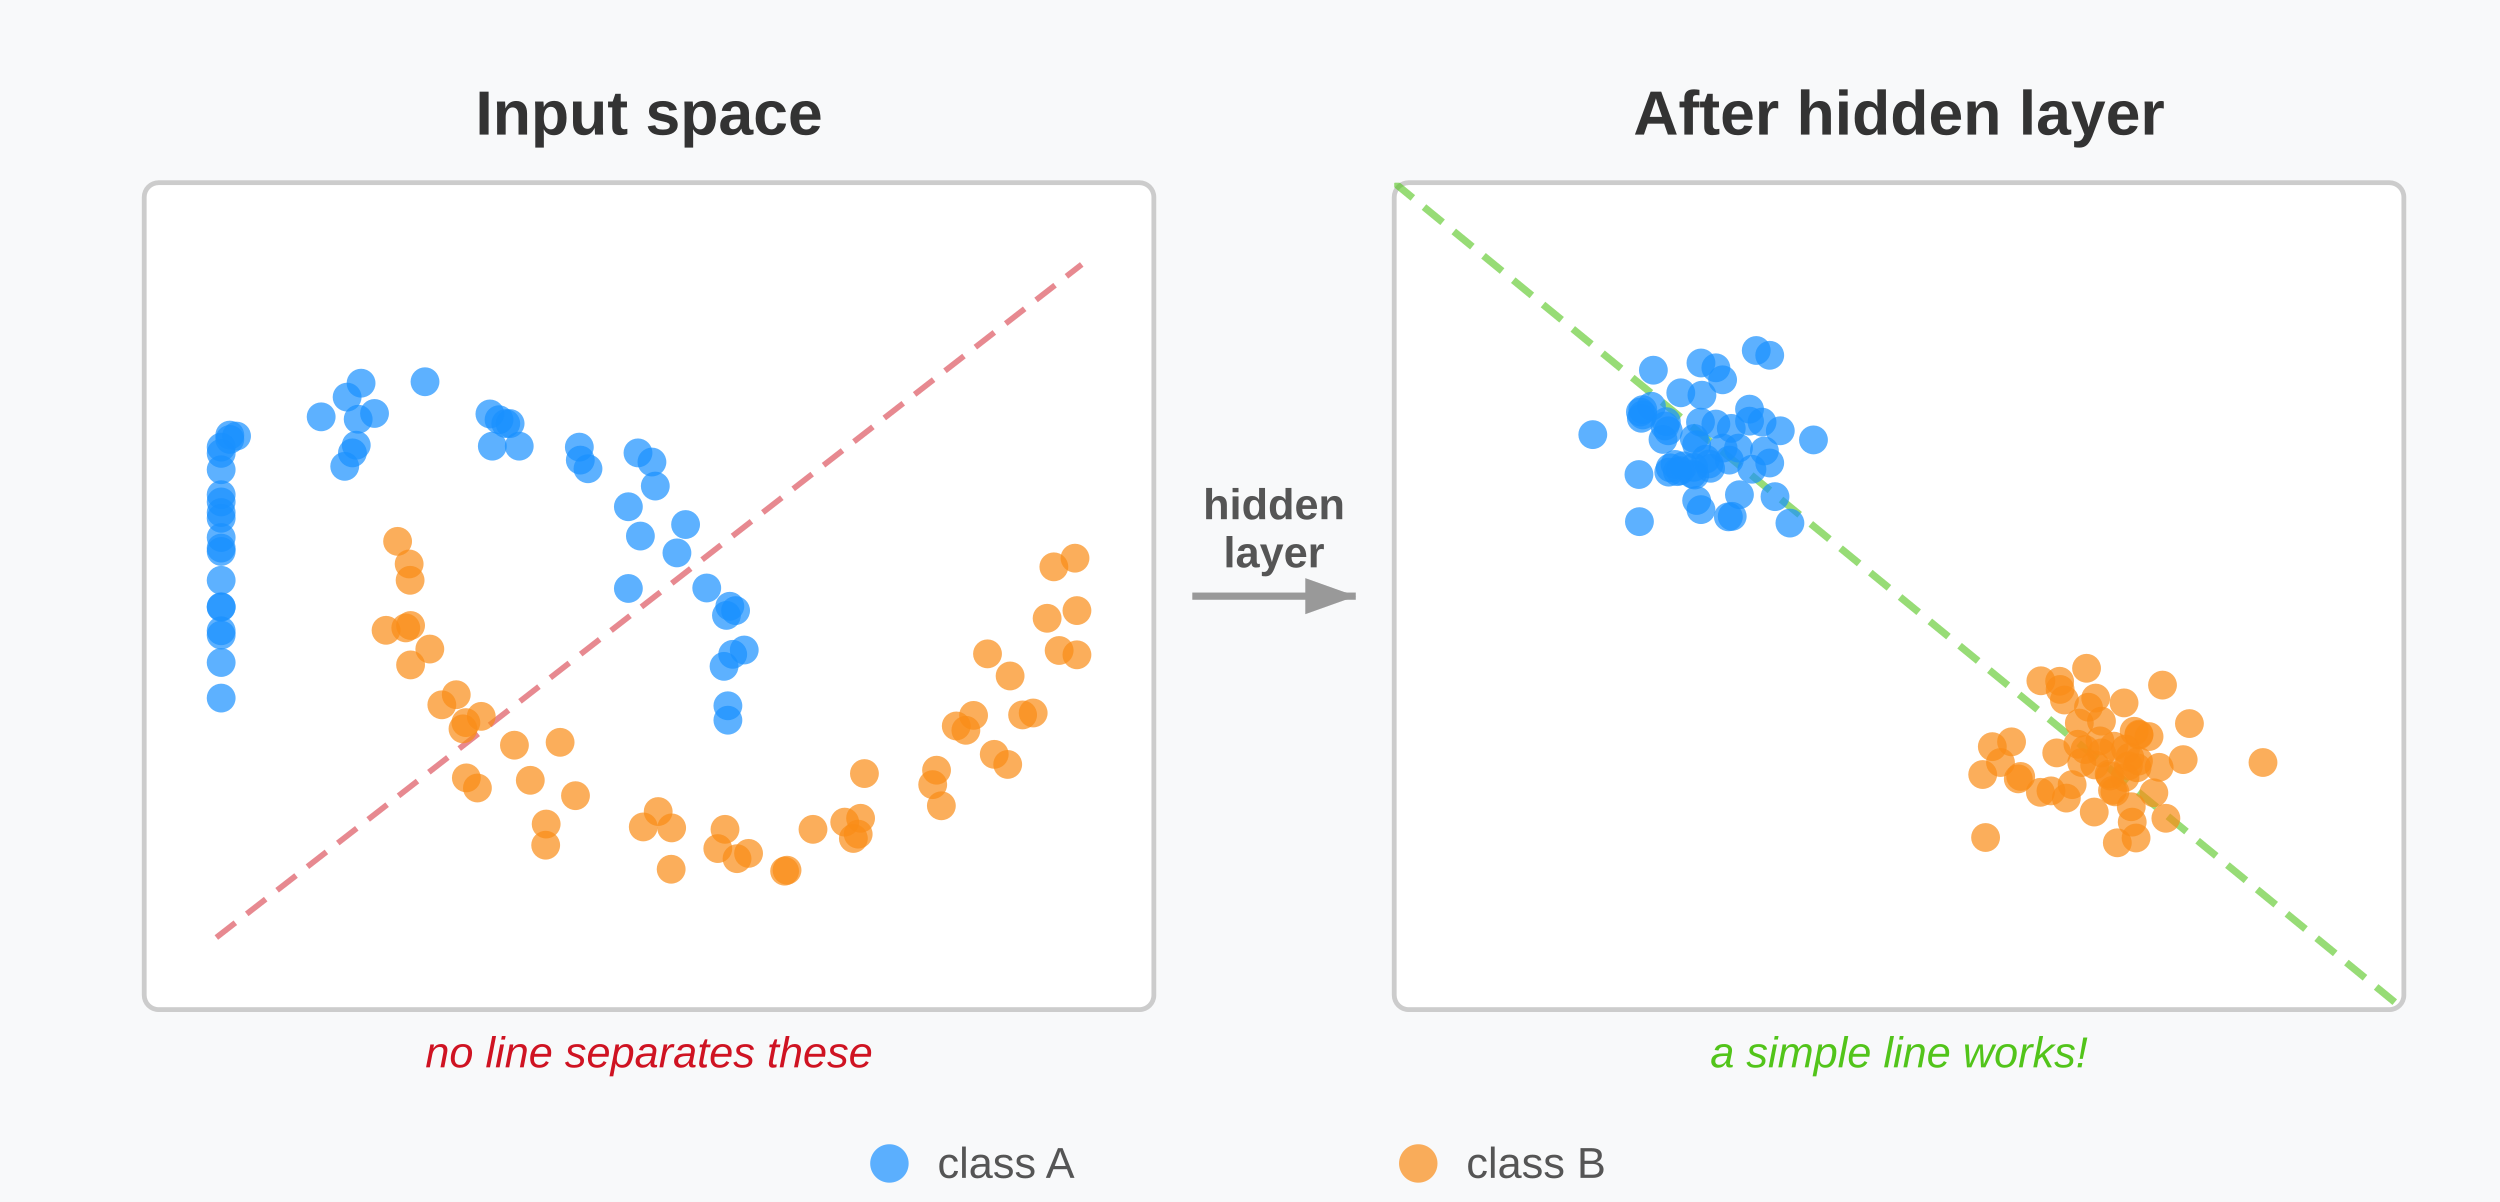
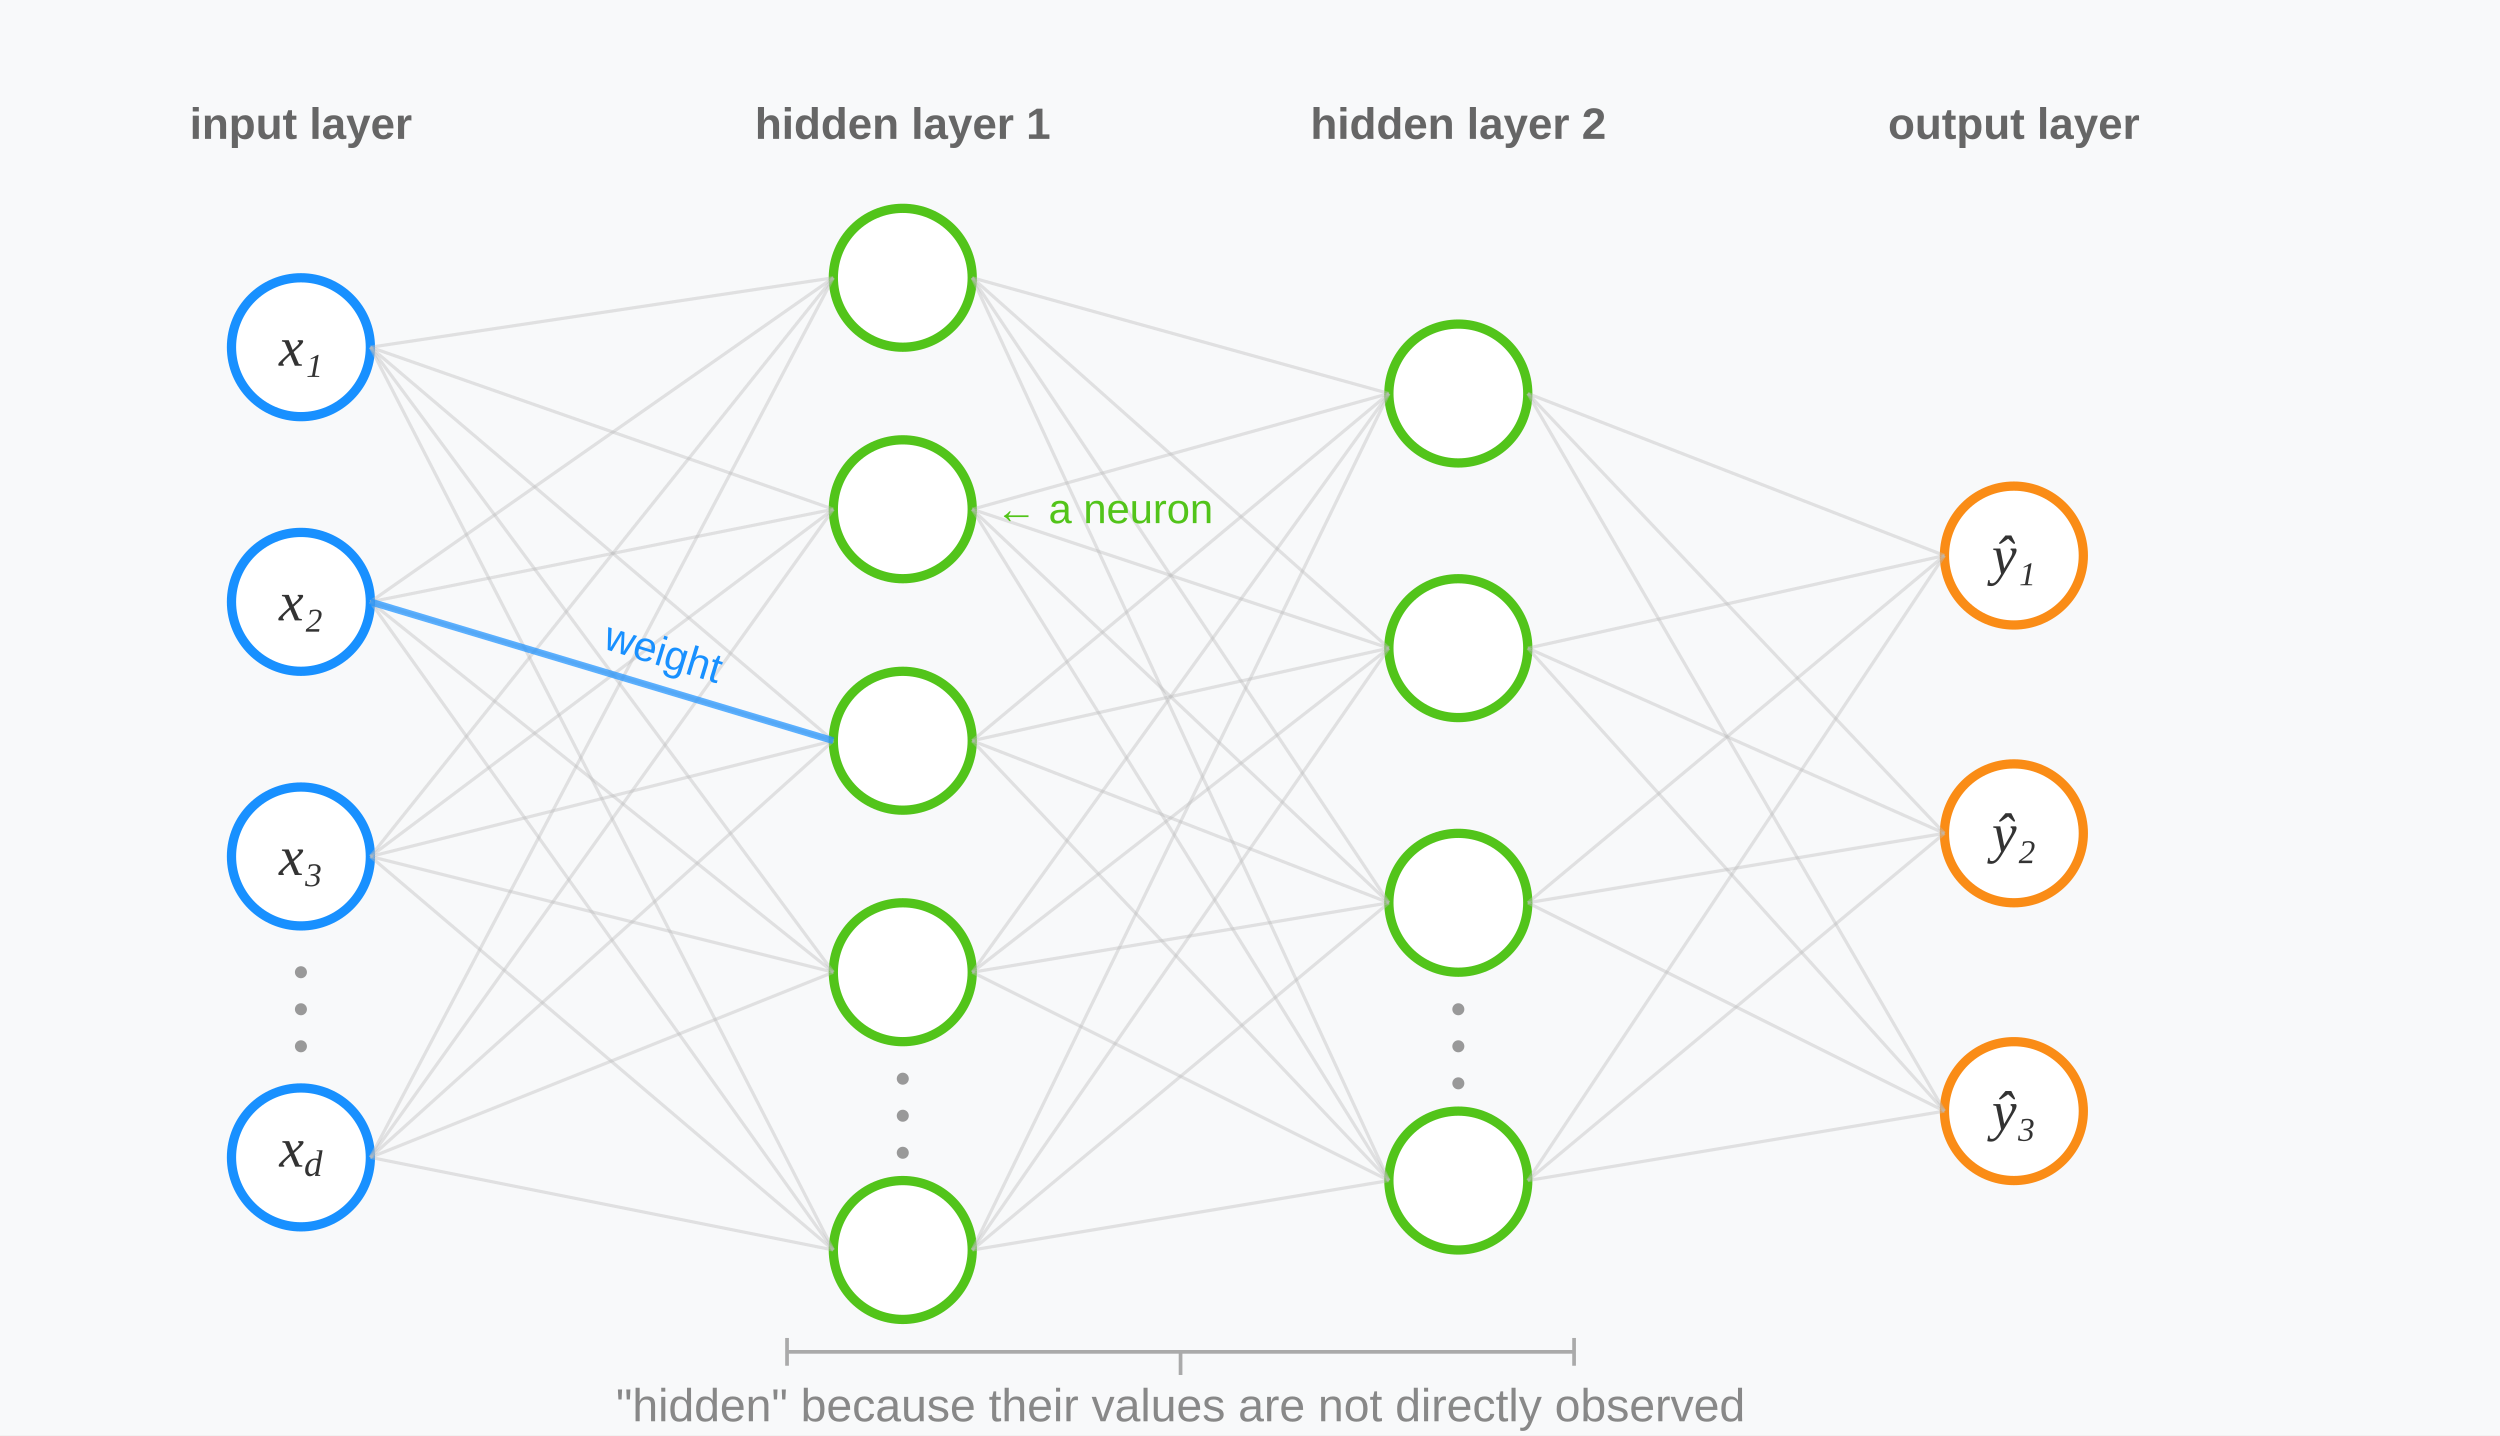
- <svg xmlns="http://www.w3.org/2000/svg" viewBox="0 0 520 250">
+ <svg xmlns="http://www.w3.org/2000/svg" viewBox="0 0 540 310">
  <style>
    .bg { fill: #f8f9fa; }
-     .panel { fill: #fff; stroke: #ccc; stroke-width: 1; }
-     .title { font-family: 'Arial', sans-serif; font-size: 13px; font-weight: bold; text-anchor: middle; fill: #333; }
-     .label-sm { font-family: 'Arial', sans-serif; font-size: 10px; text-anchor: middle; fill: #666; }
-     .anno { font-family: 'Arial', sans-serif; font-size: 9px; fill: #888; }
+     .node-in { fill: #fff; stroke: #1890ff; stroke-width: 2; }
+     .node-h1 { fill: #fff; stroke: #52c41a; stroke-width: 2; }
+     .node-h2 { fill: #fff; stroke: #52c41a; stroke-width: 2; }
+     .node-out { fill: #fff; stroke: #fa8c16; stroke-width: 2; }
+     .label { font-family: 'Georgia', 'Times New Roman', serif; font-size: 12px; fill: #333; font-style: italic; }
+     .label-sm { font-family: 'Georgia', 'Times New Roman', serif; font-size: 10px; fill: #555; font-style: italic; }
+     .anno { font-family: 'Arial', sans-serif; font-size: 9px; fill: #999; }
+     .anno-b { font-family: 'Arial', sans-serif; font-size: 9.5px; fill: #666; font-weight: bold; }
+     .brace-label { font-family: 'Arial', sans-serif; font-size: 10px; fill: #888; }
+     .conn { stroke: #bbb; stroke-width: 0.7; opacity: 0.4; }
+     .callout { font-family: 'Arial', sans-serif; font-size: 9px; fill: #555; }
+     .dash { stroke: #aaa; stroke-width: 0.8; stroke-dasharray: 3,2; }
  </style>
  <defs>
-     <marker id="arr-main" markerWidth="7" markerHeight="5" refX="7" refY="2.5" orient="auto">
-       <path d="M0,0 L7,2.5 L0,5 Z" fill="#999" />
+     <marker id="arr" markerWidth="6" markerHeight="4" refX="6" refY="2" orient="auto">
+       <path d="M0,0 L6,2 L0,4 Z" fill="#999" />
    </marker>
-     <clipPath id="clip-left">
-       <rect x="30" y="38" width="210" height="172" />
-     </clipPath>
-     <clipPath id="clip-right">
-       <rect x="290" y="38" width="210" height="172" />
-     </clipPath>
  </defs>
-   <rect width="520" height="250" class="bg" />
-   <rect x="30" y="38" width="210" height="172" rx="3" class="panel" />
-   <text x="135" y="28" class="title">Input space</text>
-   <g clip-path="url(#clip-left)">
-     <line x1="45" y1="195" x2="225" y2="55" stroke="#cf1322" stroke-width="1.2" stroke-dasharray="5,3" opacity="0.5" />
-     <circle cx="151.4" cy="146.8" r="3" fill="#1890ff" opacity="0.7" />
-     <circle cx="151.4" cy="149.8" r="3" fill="#1890ff" opacity="0.7" />
-     <circle cx="150.6" cy="138.6" r="3" fill="#1890ff" opacity="0.7" />
-     <circle cx="154.8" cy="135.2" r="3" fill="#1890ff" opacity="0.7" />
-     <circle cx="151.8" cy="126.1" r="3" fill="#1890ff" opacity="0.7" />
-     <circle cx="152.4" cy="136.1" r="3" fill="#1890ff" opacity="0.7" />
-     <circle cx="153.0" cy="127.0" r="3" fill="#1890ff" opacity="0.7" />
-     <circle cx="151.1" cy="128.0" r="3" fill="#1890ff" opacity="0.7" />
-     <circle cx="130.7" cy="122.4" r="3" fill="#1890ff" opacity="0.7" />
-     <circle cx="147.0" cy="122.3" r="3" fill="#1890ff" opacity="0.7" />
-     <circle cx="140.8" cy="115.0" r="3" fill="#1890ff" opacity="0.7" />
-     <circle cx="142.6" cy="109.1" r="3" fill="#1890ff" opacity="0.7" />
-     <circle cx="133.2" cy="111.5" r="3" fill="#1890ff" opacity="0.7" />
-     <circle cx="132.7" cy="94.2" r="3" fill="#1890ff" opacity="0.7" />
-     <circle cx="135.6" cy="96.1" r="3" fill="#1890ff" opacity="0.7" />
-     <circle cx="136.3" cy="101.1" r="3" fill="#1890ff" opacity="0.7" />
-     <circle cx="130.7" cy="105.4" r="3" fill="#1890ff" opacity="0.7" />
-     <circle cx="120.5" cy="93.0" r="3" fill="#1890ff" opacity="0.7" />
-     <circle cx="122.3" cy="97.5" r="3" fill="#1890ff" opacity="0.7" />
-     <circle cx="120.7" cy="95.7" r="3" fill="#1890ff" opacity="0.7" />
-     <circle cx="108.0" cy="92.8" r="3" fill="#1890ff" opacity="0.7" />
-     <circle cx="105.2" cy="88.1" r="3" fill="#1890ff" opacity="0.7" />
-     <circle cx="106.1" cy="88.1" r="3" fill="#1890ff" opacity="0.7" />
-     <circle cx="102.4" cy="92.8" r="3" fill="#1890ff" opacity="0.7" />
-     <circle cx="103.8" cy="87.3" r="3" fill="#1890ff" opacity="0.7" />
-     <circle cx="101.9" cy="86.1" r="3" fill="#1890ff" opacity="0.7" />
-     <circle cx="88.4" cy="79.4" r="3" fill="#1890ff" opacity="0.7" />
-     <circle cx="72.2" cy="82.6" r="3" fill="#1890ff" opacity="0.7" />
-     <circle cx="77.9" cy="86.0" r="3" fill="#1890ff" opacity="0.7" />
-     <circle cx="75.1" cy="79.7" r="3" fill="#1890ff" opacity="0.7" />
-     <circle cx="74.1" cy="92.6" r="3" fill="#1890ff" opacity="0.7" />
-     <circle cx="74.5" cy="87.2" r="3" fill="#1890ff" opacity="0.7" />
-     <circle cx="73.3" cy="94.2" r="3" fill="#1890ff" opacity="0.7" />
-     <circle cx="71.7" cy="97.0" r="3" fill="#1890ff" opacity="0.7" />
-     <circle cx="66.8" cy="86.7" r="3" fill="#1890ff" opacity="0.7" />
-     <circle cx="47.8" cy="90.5" r="3" fill="#1890ff" opacity="0.7" />
-     <circle cx="47.8" cy="91.4" r="3" fill="#1890ff" opacity="0.7" />
-     <circle cx="49.2" cy="90.7" r="3" fill="#1890ff" opacity="0.7" />
-     <circle cx="46.0" cy="94.3" r="3" fill="#1890ff" opacity="0.7" />
-     <circle cx="46.0" cy="93.0" r="3" fill="#1890ff" opacity="0.7" />
-     <circle cx="46.0" cy="97.7" r="3" fill="#1890ff" opacity="0.7" />
-     <circle cx="46.0" cy="104.4" r="3" fill="#1890ff" opacity="0.7" />
-     <circle cx="46.0" cy="102.9" r="3" fill="#1890ff" opacity="0.7" />
-     <circle cx="46.0" cy="106.6" r="3" fill="#1890ff" opacity="0.7" />
-     <circle cx="46.0" cy="107.8" r="3" fill="#1890ff" opacity="0.7" />
-     <circle cx="46.0" cy="120.7" r="3" fill="#1890ff" opacity="0.7" />
-     <circle cx="46.0" cy="114.0" r="3" fill="#1890ff" opacity="0.7" />
-     <circle cx="46.0" cy="114.7" r="3" fill="#1890ff" opacity="0.7" />
-     <circle cx="46.0" cy="111.8" r="3" fill="#1890ff" opacity="0.7" />
-     <circle cx="46.0" cy="126.3" r="3" fill="#1890ff" opacity="0.7" />
-     <circle cx="46.0" cy="131.2" r="3" fill="#1890ff" opacity="0.7" />
-     <circle cx="46.0" cy="132.1" r="3" fill="#1890ff" opacity="0.7" />
-     <circle cx="46.0" cy="126.2" r="3" fill="#1890ff" opacity="0.7" />
-     <circle cx="46.0" cy="137.8" r="3" fill="#1890ff" opacity="0.7" />
-     <circle cx="46.0" cy="145.2" r="3" fill="#1890ff" opacity="0.7" />
-     <circle cx="82.7" cy="112.6" r="3" fill="#fa8c16" opacity="0.7" />
-     <circle cx="85.3" cy="120.7" r="3" fill="#fa8c16" opacity="0.7" />
-     <circle cx="85.1" cy="117.3" r="3" fill="#fa8c16" opacity="0.7" />
-     <circle cx="80.3" cy="131.1" r="3" fill="#fa8c16" opacity="0.7" />
-     <circle cx="85.4" cy="130.1" r="3" fill="#fa8c16" opacity="0.7" />
-     <circle cx="84.4" cy="130.6" r="3" fill="#fa8c16" opacity="0.7" />
-     <circle cx="89.4" cy="135.0" r="3" fill="#fa8c16" opacity="0.7" />
-     <circle cx="91.9" cy="146.6" r="3" fill="#fa8c16" opacity="0.7" />
-     <circle cx="85.4" cy="138.3" r="3" fill="#fa8c16" opacity="0.7" />
-     <circle cx="96.9" cy="150.3" r="3" fill="#fa8c16" opacity="0.7" />
-     <circle cx="94.9" cy="144.5" r="3" fill="#fa8c16" opacity="0.7" />
-     <circle cx="100.1" cy="149.0" r="3" fill="#fa8c16" opacity="0.7" />
-     <circle cx="96.3" cy="151.6" r="3" fill="#fa8c16" opacity="0.7" />
-     <circle cx="97.0" cy="161.8" r="3" fill="#fa8c16" opacity="0.7" />
-     <circle cx="107.0" cy="155.0" r="3" fill="#fa8c16" opacity="0.7" />
-     <circle cx="99.3" cy="163.9" r="3" fill="#fa8c16" opacity="0.7" />
-     <circle cx="110.3" cy="162.3" r="3" fill="#fa8c16" opacity="0.7" />
-     <circle cx="116.5" cy="154.4" r="3" fill="#fa8c16" opacity="0.7" />
-     <circle cx="113.6" cy="171.4" r="3" fill="#fa8c16" opacity="0.7" />
-     <circle cx="119.7" cy="165.5" r="3" fill="#fa8c16" opacity="0.7" />
-     <circle cx="113.5" cy="175.8" r="3" fill="#fa8c16" opacity="0.7" />
-     <circle cx="133.8" cy="172.0" r="3" fill="#fa8c16" opacity="0.7" />
-     <circle cx="136.9" cy="168.8" r="3" fill="#fa8c16" opacity="0.7" />
-     <circle cx="139.7" cy="172.2" r="3" fill="#fa8c16" opacity="0.7" />
-     <circle cx="149.3" cy="176.5" r="3" fill="#fa8c16" opacity="0.7" />
-     <circle cx="139.6" cy="180.8" r="3" fill="#fa8c16" opacity="0.7" />
-     <circle cx="150.8" cy="172.5" r="3" fill="#fa8c16" opacity="0.7" />
-     <circle cx="153.3" cy="178.6" r="3" fill="#fa8c16" opacity="0.7" />
-     <circle cx="163.7" cy="181.0" r="3" fill="#fa8c16" opacity="0.7" />
-     <circle cx="155.7" cy="177.5" r="3" fill="#fa8c16" opacity="0.7" />
-     <circle cx="163.2" cy="181.2" r="3" fill="#fa8c16" opacity="0.7" />
-     <circle cx="178.5" cy="173.5" r="3" fill="#fa8c16" opacity="0.7" />
-     <circle cx="169.1" cy="172.5" r="3" fill="#fa8c16" opacity="0.7" />
-     <circle cx="179.0" cy="170.2" r="3" fill="#fa8c16" opacity="0.7" />
-     <circle cx="177.5" cy="174.4" r="3" fill="#fa8c16" opacity="0.7" />
-     <circle cx="179.8" cy="160.9" r="3" fill="#fa8c16" opacity="0.7" />
-     <circle cx="175.7" cy="171.0" r="3" fill="#fa8c16" opacity="0.7" />
-     <circle cx="195.8" cy="167.6" r="3" fill="#fa8c16" opacity="0.7" />
-     <circle cx="194.0" cy="163.2" r="3" fill="#fa8c16" opacity="0.7" />
-     <circle cx="194.8" cy="160.2" r="3" fill="#fa8c16" opacity="0.7" />
-     <circle cx="198.9" cy="151.0" r="3" fill="#fa8c16" opacity="0.7" />
-     <circle cx="200.9" cy="151.9" r="3" fill="#fa8c16" opacity="0.7" />
-     <circle cx="209.6" cy="159.0" r="3" fill="#fa8c16" opacity="0.7" />
-     <circle cx="206.8" cy="156.9" r="3" fill="#fa8c16" opacity="0.7" />
-     <circle cx="202.5" cy="148.8" r="3" fill="#fa8c16" opacity="0.7" />
-     <circle cx="212.7" cy="148.7" r="3" fill="#fa8c16" opacity="0.7" />
-     <circle cx="214.9" cy="148.3" r="3" fill="#fa8c16" opacity="0.7" />
-     <circle cx="210.1" cy="140.6" r="3" fill="#fa8c16" opacity="0.7" />
-     <circle cx="205.4" cy="136.0" r="3" fill="#fa8c16" opacity="0.7" />
-     <circle cx="224.0" cy="136.2" r="3" fill="#fa8c16" opacity="0.7" />
-     <circle cx="220.3" cy="135.3" r="3" fill="#fa8c16" opacity="0.7" />
-     <circle cx="217.8" cy="128.6" r="3" fill="#fa8c16" opacity="0.7" />
-     <circle cx="219.2" cy="117.9" r="3" fill="#fa8c16" opacity="0.7" />
-     <circle cx="224.0" cy="127.0" r="3" fill="#fa8c16" opacity="0.7" />
-     <circle cx="223.6" cy="116.1" r="3" fill="#fa8c16" opacity="0.7" />
-   </g>
-   <text x="135" y="222" class="anno" text-anchor="middle" style="fill:#cf1322;font-style:italic">no line separates these</text>
-   <line x1="248" y1="124" x2="282" y2="124" stroke="#999" stroke-width="1.5" marker-end="url(#arr-main)" />
-   <text x="265" y="108" class="anno" text-anchor="middle" style="font-weight:bold;fill:#555">hidden</text>
-   <text x="265" y="118" class="anno" text-anchor="middle" style="font-weight:bold;fill:#555">layer</text>
-   <rect x="290" y="38" width="210" height="172" rx="3" class="panel" />
-   <text x="395" y="28" class="title">After hidden layer</text>
-   <g clip-path="url(#clip-right)">
-     <line x1="290" y1="38" x2="500" y2="210" stroke="#52c41a" stroke-width="1.5" stroke-dasharray="5,3" opacity="0.6" />
-     <circle cx="367.0" cy="93.8" r="3" fill="#1890ff" opacity="0.7" />
-     <circle cx="366.5" cy="87.8" r="3" fill="#1890ff" opacity="0.7" />
-     <circle cx="368.1" cy="73.9" r="3" fill="#1890ff" opacity="0.7" />
-     <circle cx="340.9" cy="98.7" r="3" fill="#1890ff" opacity="0.7" />
-     <circle cx="359.7" cy="95.7" r="3" fill="#1890ff" opacity="0.7" />
-     <circle cx="341.7" cy="86.3" r="3" fill="#1890ff" opacity="0.7" />
-     <circle cx="358.3" cy="79.0" r="3" fill="#1890ff" opacity="0.7" />
-     <circle cx="349.5" cy="97.9" r="3" fill="#1890ff" opacity="0.7" />
-     <circle cx="363.9" cy="87.6" r="3" fill="#1890ff" opacity="0.7" />
-     <circle cx="360.1" cy="89.1" r="3" fill="#1890ff" opacity="0.7" />
-     <circle cx="369.2" cy="103.3" r="3" fill="#1890ff" opacity="0.7" />
-     <circle cx="361.8" cy="102.9" r="3" fill="#1890ff" opacity="0.7" />
-     <circle cx="352.9" cy="92.5" r="3" fill="#1890ff" opacity="0.7" />
-     <circle cx="341.0" cy="108.5" r="3" fill="#1890ff" opacity="0.7" />
-     <circle cx="363.9" cy="85.1" r="3" fill="#1890ff" opacity="0.7" />
-     <circle cx="352.3" cy="97.2" r="3" fill="#1890ff" opacity="0.7" />
-     <circle cx="331.3" cy="90.4" r="3" fill="#1890ff" opacity="0.7" />
-     <circle cx="346.3" cy="88.6" r="3" fill="#1890ff" opacity="0.7" />
-     <circle cx="348.4" cy="96.6" r="3" fill="#1890ff" opacity="0.7" />
-     <circle cx="352.4" cy="91.2" r="3" fill="#1890ff" opacity="0.7" />
-     <circle cx="364.4" cy="97.6" r="3" fill="#1890ff" opacity="0.7" />
-     <circle cx="356.9" cy="88.2" r="3" fill="#1890ff" opacity="0.7" />
-     <circle cx="359.5" cy="107.5" r="3" fill="#1890ff" opacity="0.7" />
-     <circle cx="353.7" cy="87.8" r="3" fill="#1890ff" opacity="0.7" />
-     <circle cx="341.7" cy="85.2" r="3" fill="#1890ff" opacity="0.7" />
-     <circle cx="372.3" cy="108.8" r="3" fill="#1890ff" opacity="0.7" />
-     <circle cx="370.3" cy="89.6" r="3" fill="#1890ff" opacity="0.7" />
-     <circle cx="360.3" cy="107.4" r="3" fill="#1890ff" opacity="0.7" />
-     <circle cx="354.8" cy="95.5" r="3" fill="#1890ff" opacity="0.7" />
-     <circle cx="356.9" cy="76.5" r="3" fill="#1890ff" opacity="0.7" />
-     <circle cx="355.8" cy="97.4" r="3" fill="#1890ff" opacity="0.7" />
-     <circle cx="343.9" cy="77.0" r="3" fill="#1890ff" opacity="0.7" />
-     <circle cx="347.1" cy="98.2" r="3" fill="#1890ff" opacity="0.7" />
-     <circle cx="358.4" cy="93.2" r="3" fill="#1890ff" opacity="0.7" />
-     <circle cx="361.6" cy="93.2" r="3" fill="#1890ff" opacity="0.7" />
-     <circle cx="352.5" cy="98.8" r="3" fill="#1890ff" opacity="0.7" />
-     <circle cx="343.5" cy="84.5" r="3" fill="#1890ff" opacity="0.7" />
-     <circle cx="377.2" cy="91.5" r="3" fill="#1890ff" opacity="0.7" />
-     <circle cx="352.9" cy="104.1" r="3" fill="#1890ff" opacity="0.7" />
-     <circle cx="348.9" cy="98.1" r="3" fill="#1890ff" opacity="0.7" />
-     <circle cx="352.0" cy="98.6" r="3" fill="#1890ff" opacity="0.7" />
-     <circle cx="346.6" cy="87.7" r="3" fill="#1890ff" opacity="0.7" />
-     <circle cx="368.1" cy="96.3" r="3" fill="#1890ff" opacity="0.7" />
-     <circle cx="349.6" cy="81.7" r="3" fill="#1890ff" opacity="0.7" />
-     <circle cx="341.4" cy="87.0" r="3" fill="#1890ff" opacity="0.7" />
-     <circle cx="347.0" cy="89.6" r="3" fill="#1890ff" opacity="0.7" />
-     <circle cx="355.5" cy="96.5" r="3" fill="#1890ff" opacity="0.7" />
-     <circle cx="347.4" cy="97.3" r="3" fill="#1890ff" opacity="0.7" />
-     <circle cx="350.2" cy="96.9" r="3" fill="#1890ff" opacity="0.7" />
-     <circle cx="354.0" cy="82.2" r="3" fill="#1890ff" opacity="0.7" />
-     <circle cx="341.2" cy="85.7" r="3" fill="#1890ff" opacity="0.7" />
-     <circle cx="345.9" cy="91.4" r="3" fill="#1890ff" opacity="0.7" />
-     <circle cx="353.8" cy="106.0" r="3" fill="#1890ff" opacity="0.7" />
-     <circle cx="365.3" cy="72.9" r="3" fill="#1890ff" opacity="0.7" />
-     <circle cx="353.8" cy="75.5" r="3" fill="#1890ff" opacity="0.7" />
-     <circle cx="419.8" cy="162.0" r="3" fill="#fa8c16" opacity="0.7" />
-     <circle cx="416.1" cy="158.6" r="3" fill="#fa8c16" opacity="0.7" />
-     <circle cx="442.1" cy="155.8" r="3" fill="#fa8c16" opacity="0.7" />
-     <circle cx="436.8" cy="154.1" r="3" fill="#fa8c16" opacity="0.7" />
-     <circle cx="424.4" cy="164.8" r="3" fill="#fa8c16" opacity="0.7" />
-     <circle cx="412.4" cy="161.1" r="3" fill="#fa8c16" opacity="0.7" />
-     <circle cx="437.1" cy="150.0" r="3" fill="#fa8c16" opacity="0.7" />
-     <circle cx="429.4" cy="145.6" r="3" fill="#fa8c16" opacity="0.7" />
-     <circle cx="470.7" cy="158.6" r="3" fill="#fa8c16" opacity="0.7" />
-     <circle cx="434.0" cy="139.0" r="3" fill="#fa8c16" opacity="0.7" />
-     <circle cx="432.2" cy="154.8" r="3" fill="#fa8c16" opacity="0.7" />
-     <circle cx="413.0" cy="174.2" r="3" fill="#fa8c16" opacity="0.7" />
-     <circle cx="439.9" cy="164.7" r="3" fill="#fa8c16" opacity="0.7" />
-     <circle cx="439.7" cy="155.2" r="3" fill="#fa8c16" opacity="0.7" />
-     <circle cx="434.4" cy="147.1" r="3" fill="#fa8c16" opacity="0.7" />
-     <circle cx="431.0" cy="163.2" r="3" fill="#fa8c16" opacity="0.7" />
-     <circle cx="438.9" cy="161.4" r="3" fill="#fa8c16" opacity="0.7" />
-     <circle cx="454.1" cy="158.0" r="3" fill="#fa8c16" opacity="0.7" />
-     <circle cx="435.6" cy="168.9" r="3" fill="#fa8c16" opacity="0.7" />
-     <circle cx="455.4" cy="150.5" r="3" fill="#fa8c16" opacity="0.7" />
-     <circle cx="443.3" cy="167.8" r="3" fill="#fa8c16" opacity="0.7" />
-     <circle cx="428.4" cy="141.7" r="3" fill="#fa8c16" opacity="0.7" />
-     <circle cx="442.0" cy="161.7" r="3" fill="#fa8c16" opacity="0.7" />
-     <circle cx="440.4" cy="175.3" r="3" fill="#fa8c16" opacity="0.7" />
-     <circle cx="449.8" cy="142.5" r="3" fill="#fa8c16" opacity="0.7" />
-     <circle cx="444.3" cy="174.3" r="3" fill="#fa8c16" opacity="0.7" />
-     <circle cx="424.5" cy="141.6" r="3" fill="#fa8c16" opacity="0.7" />
-     <circle cx="439.4" cy="164.4" r="3" fill="#fa8c16" opacity="0.7" />
-     <circle cx="450.5" cy="170.2" r="3" fill="#fa8c16" opacity="0.7" />
-     <circle cx="427.8" cy="156.6" r="3" fill="#fa8c16" opacity="0.7" />
-     <circle cx="443.0" cy="157.5" r="3" fill="#fa8c16" opacity="0.7" />
-     <circle cx="444.5" cy="159.7" r="3" fill="#fa8c16" opacity="0.7" />
-     <circle cx="449.1" cy="159.6" r="3" fill="#fa8c16" opacity="0.7" />
-     <circle cx="442.7" cy="159.3" r="3" fill="#fa8c16" opacity="0.7" />
-     <circle cx="444.9" cy="152.7" r="3" fill="#fa8c16" opacity="0.7" />
-     <circle cx="426.6" cy="164.5" r="3" fill="#fa8c16" opacity="0.7" />
-     <circle cx="435.9" cy="145.2" r="3" fill="#fa8c16" opacity="0.7" />
-     <circle cx="420.3" cy="161.5" r="3" fill="#fa8c16" opacity="0.7" />
-     <circle cx="433.7" cy="155.9" r="3" fill="#fa8c16" opacity="0.7" />
-     <circle cx="428.5" cy="143.4" r="3" fill="#fa8c16" opacity="0.7" />
-     <circle cx="432.5" cy="150.4" r="3" fill="#fa8c16" opacity="0.7" />
-     <circle cx="443.9" cy="152.1" r="3" fill="#fa8c16" opacity="0.7" />
-     <circle cx="448.0" cy="164.9" r="3" fill="#fa8c16" opacity="0.7" />
-     <circle cx="444.8" cy="158.3" r="3" fill="#fa8c16" opacity="0.7" />
-     <circle cx="429.8" cy="166.0" r="3" fill="#fa8c16" opacity="0.7" />
-     <circle cx="414.4" cy="155.3" r="3" fill="#fa8c16" opacity="0.7" />
-     <circle cx="447.0" cy="153.2" r="3" fill="#fa8c16" opacity="0.7" />
-     <circle cx="443.5" cy="171.0" r="3" fill="#fa8c16" opacity="0.7" />
-     <circle cx="437.1" cy="156.6" r="3" fill="#fa8c16" opacity="0.7" />
-     <circle cx="438.7" cy="161.0" r="3" fill="#fa8c16" opacity="0.7" />
-     <circle cx="441.8" cy="146.2" r="3" fill="#fa8c16" opacity="0.7" />
-     <circle cx="435.7" cy="159.1" r="3" fill="#fa8c16" opacity="0.7" />
-     <circle cx="444.9" cy="152.9" r="3" fill="#fa8c16" opacity="0.7" />
-     <circle cx="433.0" cy="158.6" r="3" fill="#fa8c16" opacity="0.7" />
-     <circle cx="418.4" cy="154.3" r="3" fill="#fa8c16" opacity="0.7" />
-   </g>
-   <text x="395" y="222" class="anno" text-anchor="middle" style="fill:#52c41a;font-style:italic">a simple line works!</text>
-   <circle cx="185" cy="242" r="4" fill="#1890ff" opacity="0.7" />
-   <text x="195" y="245" class="anno" text-anchor="start" style="fill:#555">class A</text>
-   <circle cx="295" cy="242" r="4" fill="#fa8c16" opacity="0.7" />
-   <text x="305" y="245" class="anno" text-anchor="start" style="fill:#555">class B</text>
+   <rect width="540" height="310" class="bg" />
+   <circle cx="65" cy="75" r="15" class="node-in" />
+   <text x="65" y="79" class="label" text-anchor="middle">x₁</text>
+   <circle cx="65" cy="130" r="15" class="node-in" />
+   <text x="65" y="134" class="label" text-anchor="middle">x₂</text>
+   <circle cx="65" cy="185" r="15" class="node-in" />
+   <text x="65" y="189" class="label" text-anchor="middle">x₃</text>
+   <circle cx="65" cy="210" r="1.3" fill="#999" />
+   <circle cx="65" cy="218" r="1.3" fill="#999" />
+   <circle cx="65" cy="226" r="1.3" fill="#999" />
+   <circle cx="65" cy="250" r="15" class="node-in" />
+   <text x="65" y="252" class="label" text-anchor="middle">x<tspan font-size="8" dy="2">d</tspan>
+   </text>
+   <circle cx="195" cy="60" r="15" class="node-h1" />
+   <circle cx="195" cy="110" r="15" class="node-h1" />
+   <circle cx="195" cy="160" r="15" class="node-h1" />
+   <circle cx="195" cy="210" r="15" class="node-h1" />
+   <circle cx="195" cy="233" r="1.3" fill="#999" />
+   <circle cx="195" cy="241" r="1.3" fill="#999" />
+   <circle cx="195" cy="249" r="1.3" fill="#999" />
+   <circle cx="195" cy="270" r="15" class="node-h1" />
+   <circle cx="315" cy="85" r="15" class="node-h2" />
+   <circle cx="315" cy="140" r="15" class="node-h2" />
+   <circle cx="315" cy="195" r="15" class="node-h2" />
+   <circle cx="315" cy="218" r="1.3" fill="#999" />
+   <circle cx="315" cy="226" r="1.3" fill="#999" />
+   <circle cx="315" cy="234" r="1.3" fill="#999" />
+   <circle cx="315" cy="255" r="15" class="node-h2" />
+   <circle cx="435" cy="120" r="15" class="node-out" />
+   <text x="435" y="124" class="label" text-anchor="middle">ŷ₁</text>
+   <circle cx="435" cy="180" r="15" class="node-out" />
+   <text x="435" y="184" class="label" text-anchor="middle">ŷ₂</text>
+   <circle cx="435" cy="240" r="15" class="node-out" />
+   <text x="435" y="244" class="label" text-anchor="middle">ŷ₃</text>
+   <line x1="80" y1="75" x2="180" y2="60" class="conn" />
+   <line x1="80" y1="75" x2="180" y2="110" class="conn" />
+   <line x1="80" y1="75" x2="180" y2="160" class="conn" />
+   <line x1="80" y1="75" x2="180" y2="210" class="conn" />
+   <line x1="80" y1="75" x2="180" y2="270" class="conn" />
+   <line x1="80" y1="130" x2="180" y2="60" class="conn" />
+   <line x1="80" y1="130" x2="180" y2="110" class="conn" />
+   <line x1="80" y1="130" x2="180" y2="160" class="conn" />
+   <line x1="80" y1="130" x2="180" y2="210" class="conn" />
+   <line x1="80" y1="130" x2="180" y2="270" class="conn" />
+   <line x1="80" y1="185" x2="180" y2="60" class="conn" />
+   <line x1="80" y1="185" x2="180" y2="110" class="conn" />
+   <line x1="80" y1="185" x2="180" y2="160" class="conn" />
+   <line x1="80" y1="185" x2="180" y2="210" class="conn" />
+   <line x1="80" y1="185" x2="180" y2="270" class="conn" />
+   <line x1="80" y1="250" x2="180" y2="60" class="conn" />
+   <line x1="80" y1="250" x2="180" y2="110" class="conn" />
+   <line x1="80" y1="250" x2="180" y2="160" class="conn" />
+   <line x1="80" y1="250" x2="180" y2="210" class="conn" />
+   <line x1="80" y1="250" x2="180" y2="270" class="conn" />
+   <line x1="210" y1="60" x2="300" y2="85" class="conn" />
+   <line x1="210" y1="60" x2="300" y2="140" class="conn" />
+   <line x1="210" y1="60" x2="300" y2="195" class="conn" />
+   <line x1="210" y1="60" x2="300" y2="255" class="conn" />
+   <line x1="210" y1="110" x2="300" y2="85" class="conn" />
+   <line x1="210" y1="110" x2="300" y2="140" class="conn" />
+   <line x1="210" y1="110" x2="300" y2="195" class="conn" />
+   <line x1="210" y1="110" x2="300" y2="255" class="conn" />
+   <line x1="210" y1="160" x2="300" y2="85" class="conn" />
+   <line x1="210" y1="160" x2="300" y2="140" class="conn" />
+   <line x1="210" y1="160" x2="300" y2="195" class="conn" />
+   <line x1="210" y1="160" x2="300" y2="255" class="conn" />
+   <line x1="210" y1="210" x2="300" y2="85" class="conn" />
+   <line x1="210" y1="210" x2="300" y2="140" class="conn" />
+   <line x1="210" y1="210" x2="300" y2="195" class="conn" />
+   <line x1="210" y1="210" x2="300" y2="255" class="conn" />
+   <line x1="210" y1="270" x2="300" y2="85" class="conn" />
+   <line x1="210" y1="270" x2="300" y2="140" class="conn" />
+   <line x1="210" y1="270" x2="300" y2="195" class="conn" />
+   <line x1="210" y1="270" x2="300" y2="255" class="conn" />
+   <line x1="330" y1="85" x2="420" y2="120" class="conn" />
+   <line x1="330" y1="85" x2="420" y2="180" class="conn" />
+   <line x1="330" y1="85" x2="420" y2="240" class="conn" />
+   <line x1="330" y1="140" x2="420" y2="120" class="conn" />
+   <line x1="330" y1="140" x2="420" y2="180" class="conn" />
+   <line x1="330" y1="140" x2="420" y2="240" class="conn" />
+   <line x1="330" y1="195" x2="420" y2="120" class="conn" />
+   <line x1="330" y1="195" x2="420" y2="180" class="conn" />
+   <line x1="330" y1="195" x2="420" y2="240" class="conn" />
+   <line x1="330" y1="255" x2="420" y2="120" class="conn" />
+   <line x1="330" y1="255" x2="420" y2="180" class="conn" />
+   <line x1="330" y1="255" x2="420" y2="240" class="conn" />
+   <text x="65" y="30" class="anno-b" text-anchor="middle">input layer</text>
+   <text x="195" y="30" class="anno-b" text-anchor="middle">hidden layer 1</text>
+   <text x="315" y="30" class="anno-b" text-anchor="middle">hidden layer 2</text>
+   <text x="435" y="30" class="anno-b" text-anchor="middle">output layer</text>
+   <text x="215" y="113" class="callout" style="fill:#52c41a">← a neuron</text>
+   <line x1="80" y1="130" x2="180" y2="160" stroke="#1890ff" stroke-width="1.5" opacity="0.7" />
+   <text x="130" y="140" class="callout" style="fill:#1890ff" transform="rotate(17, 130, 140)">weight</text>
+   <line x1="170" y1="292" x2="340" y2="292" stroke="#aaa" stroke-width="0.8" />
+   <line x1="170" y1="289" x2="170" y2="295" stroke="#aaa" stroke-width="0.8" />
+   <line x1="340" y1="289" x2="340" y2="295" stroke="#aaa" stroke-width="0.8" />
+   <line x1="255" y1="292" x2="255" y2="297" stroke="#aaa" stroke-width="0.8" />
+   <text x="255" y="307" class="brace-label" text-anchor="middle">"hidden" because their values are not directly observed</text>
</svg>
